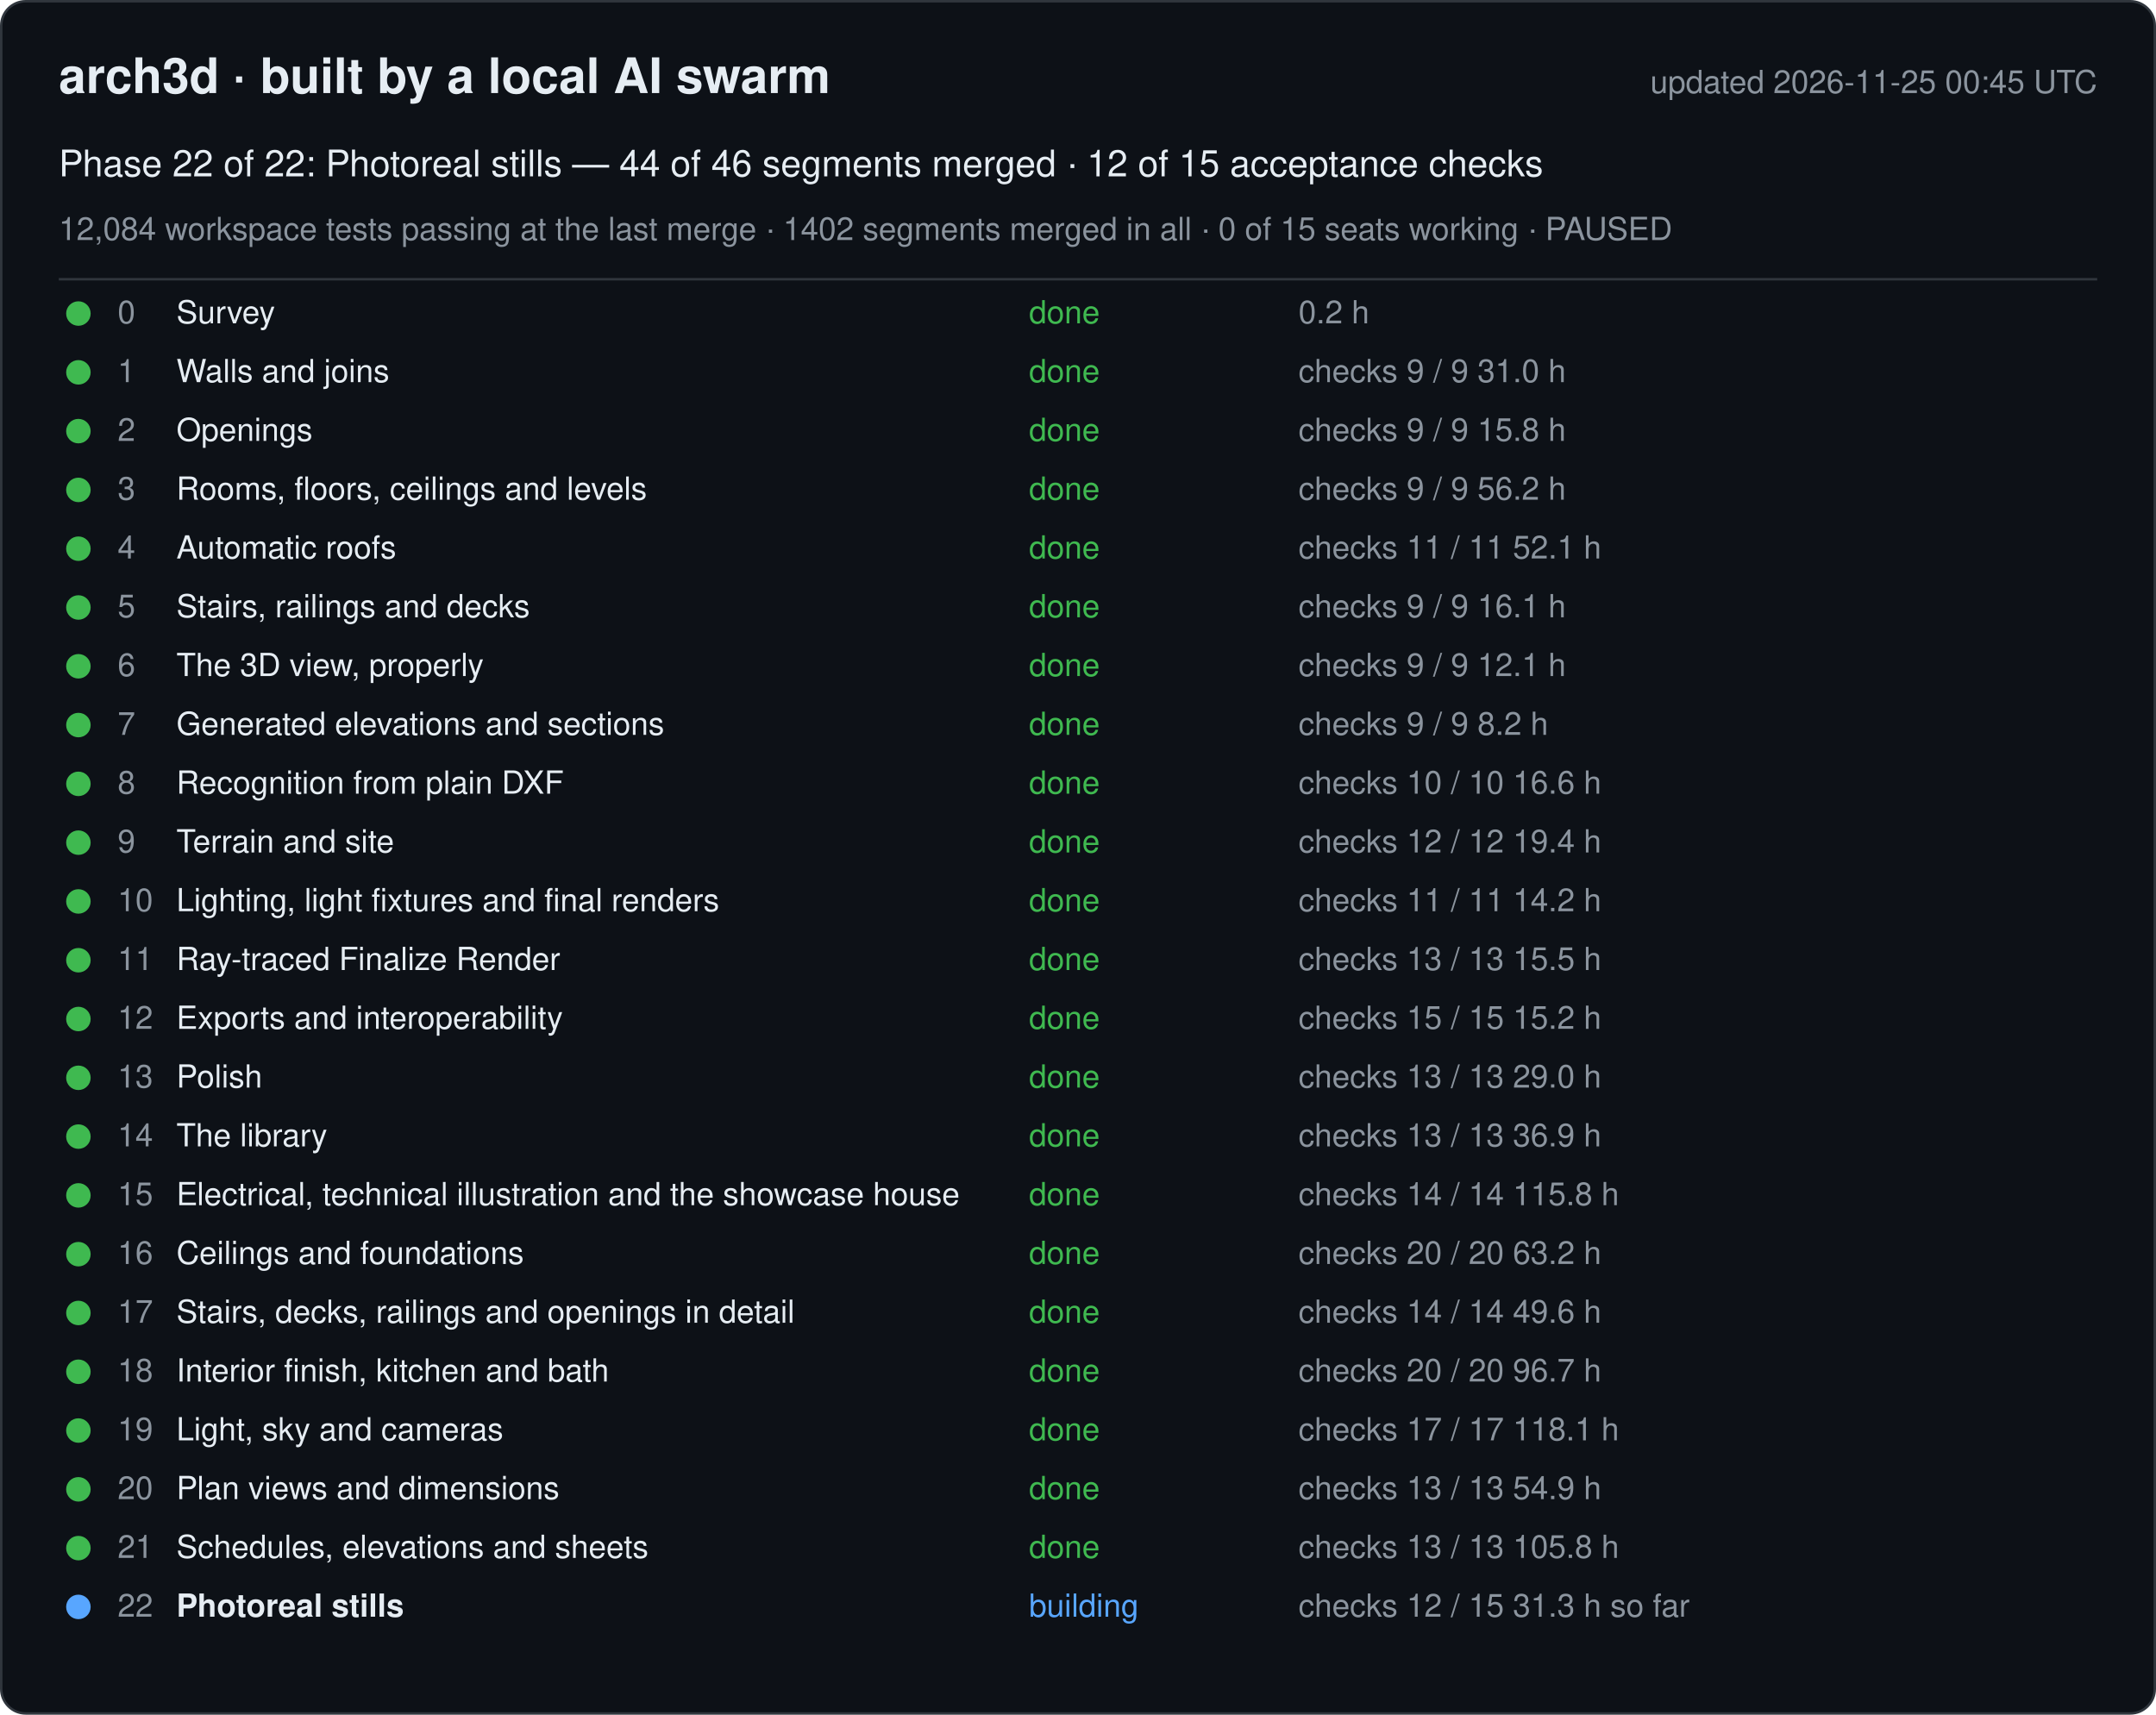
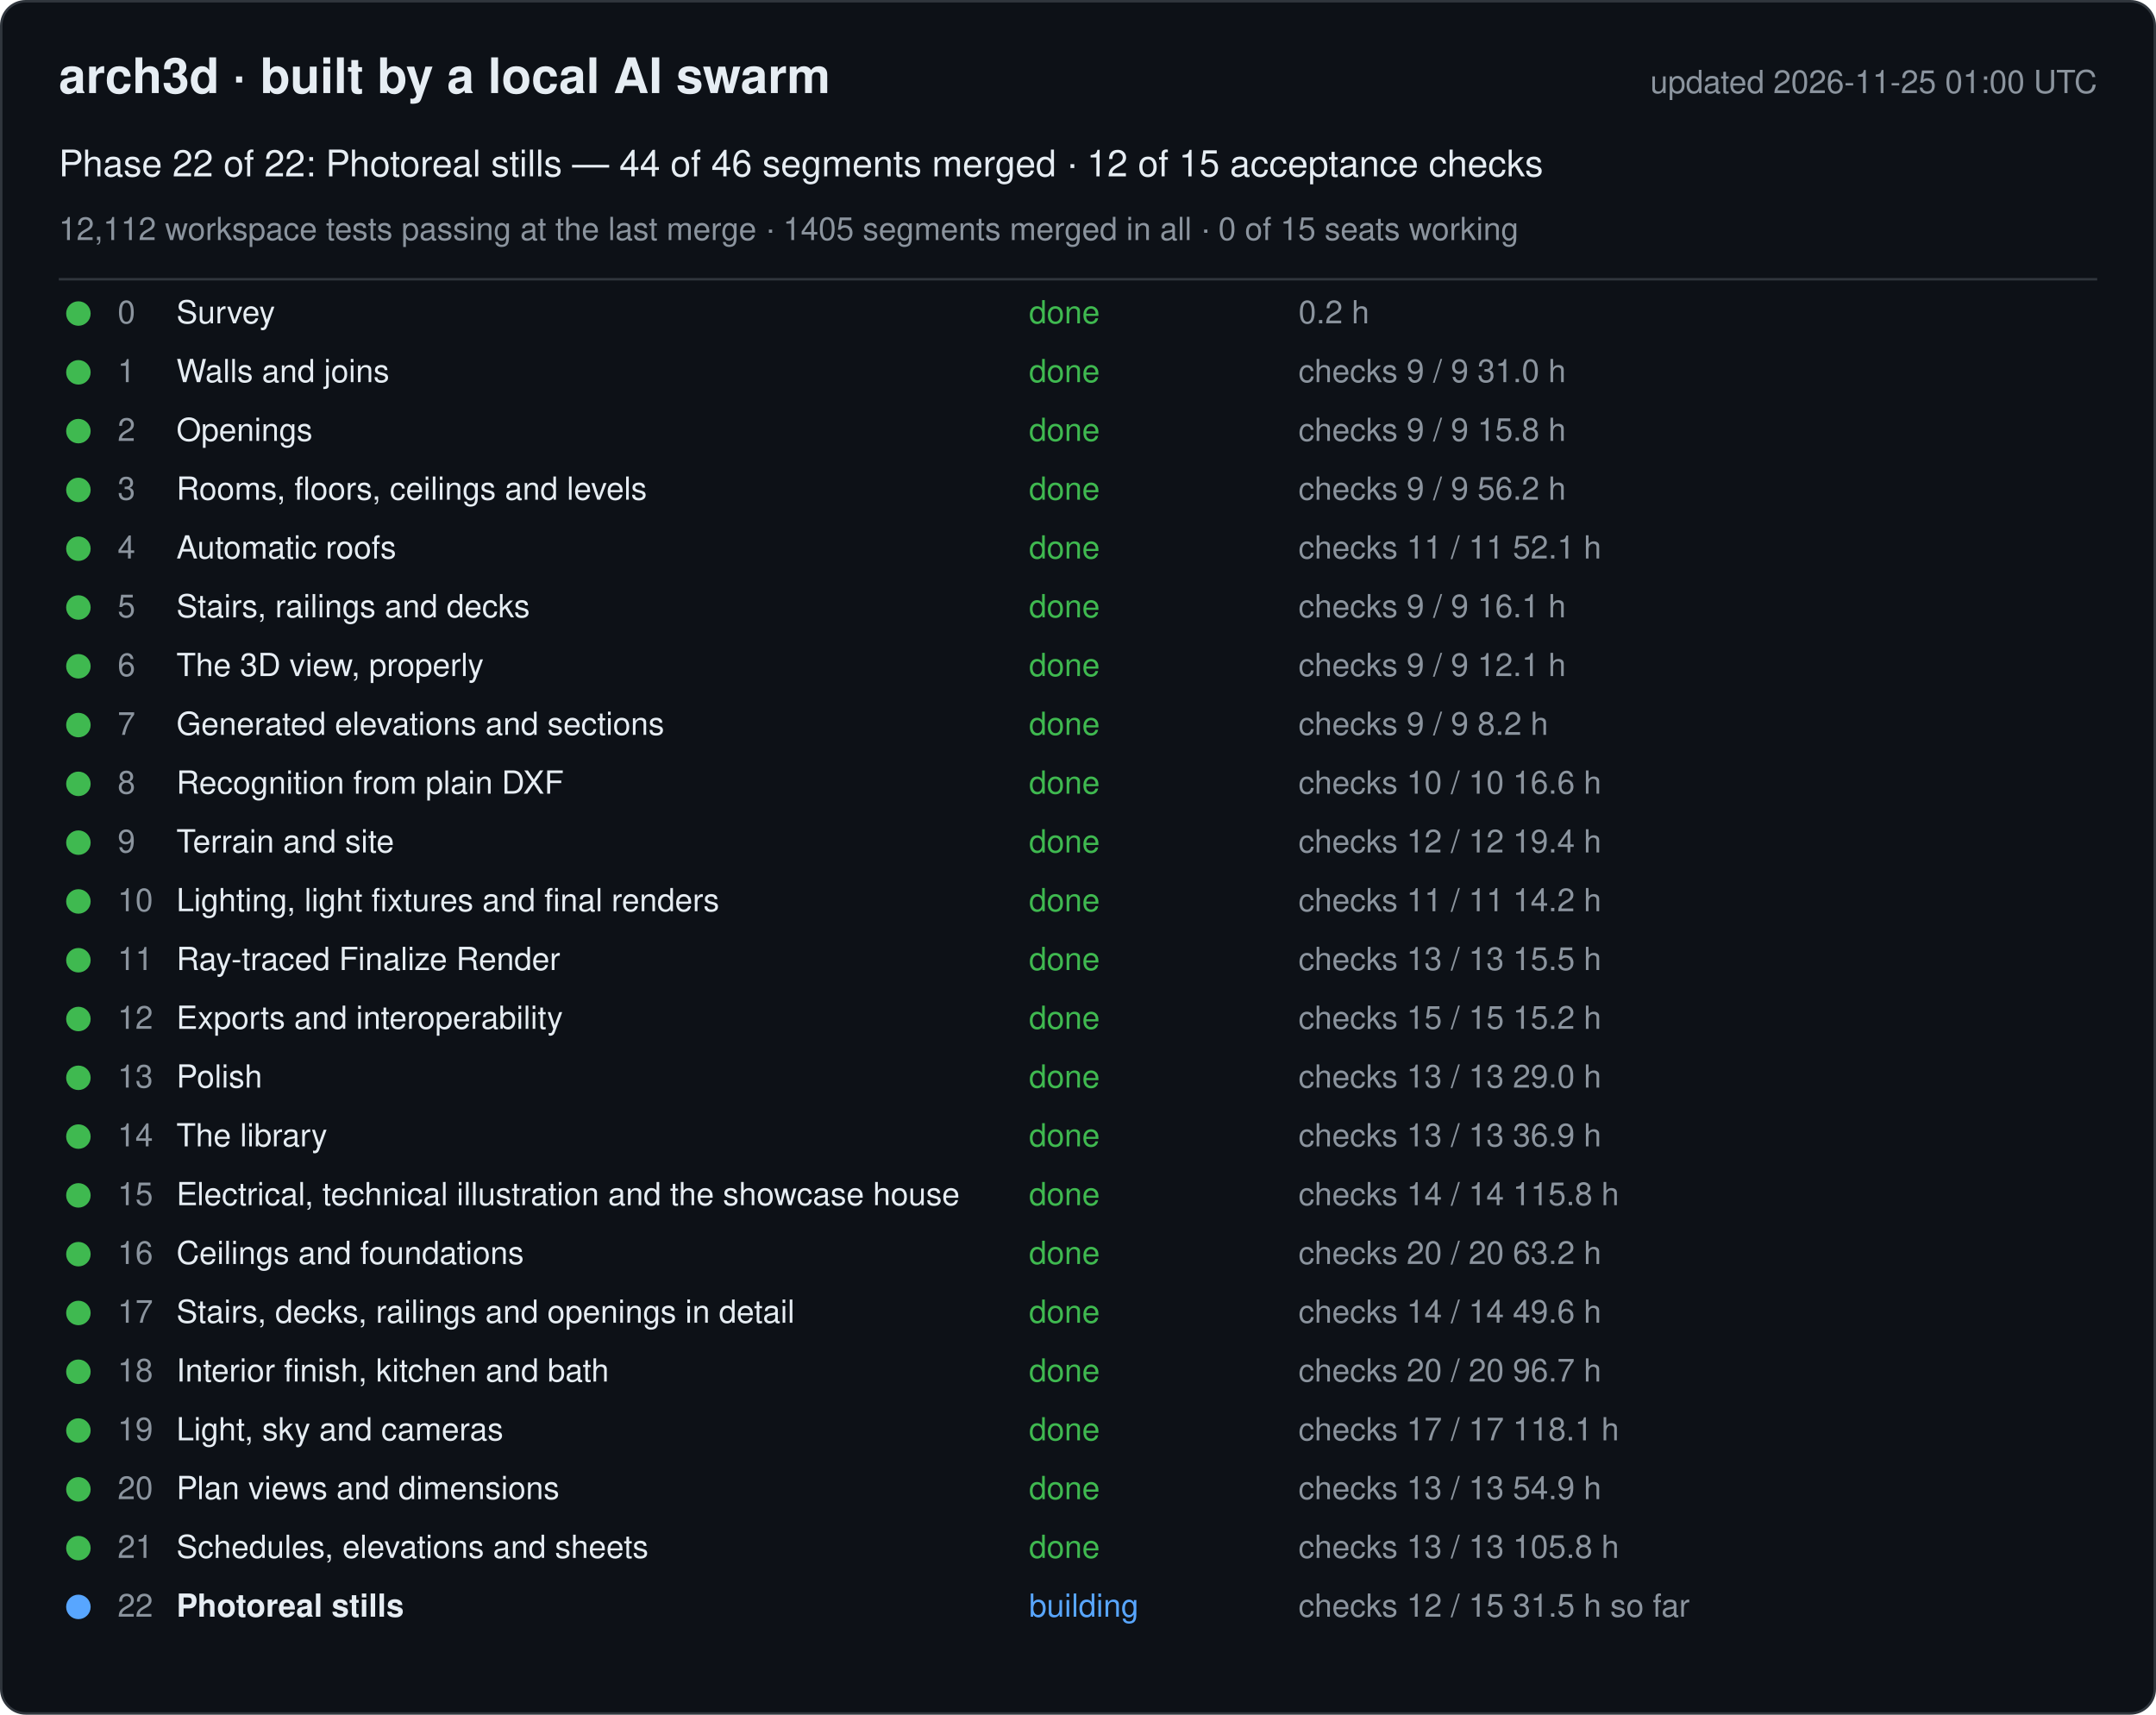
<svg xmlns="http://www.w3.org/2000/svg" width="880" height="700" viewBox="0 0 880 700" font-family="-apple-system, Segoe UI, Helvetica, Arial, sans-serif">
  <rect x="0.5" y="0.5" width="879" height="699" rx="10" fill="#0d1117" stroke="#30363d" />
  <text x="24" y="38" font-size="20" font-weight="600" fill="#e6edf3">arch3d · built by a local AI swarm</text>
-   <text x="856" y="38" font-size="13" fill="#8b949e" text-anchor="end">updated 2026-11-25 00:45 UTC</text>
+   <text x="856" y="38" font-size="13" fill="#8b949e" text-anchor="end">updated 2026-11-25 01:00 UTC</text>
  <text x="24" y="72" font-size="15" fill="#e6edf3">Phase 22 of 22: Photoreal stills — 44 of 46 segments merged · 12 of 15 acceptance checks</text>
-   <text x="24" y="98" font-size="13" fill="#8b949e">12,084 workspace tests passing at the last merge · 1402 segments merged in all · 0 of 15 seats working · PAUSED</text>
+   <text x="24" y="98" font-size="13" fill="#8b949e">12,112 workspace tests passing at the last merge · 1405 segments merged in all · 0 of 15 seats working</text>
  <line x1="24" y1="114" x2="856" y2="114" stroke="#30363d" />
  <g data-phase="0">
    <circle cx="32" cy="128" r="5" fill="#3fb950" />
    <text x="48" y="132" font-size="13" fill="#8b949e">0</text>
    <text x="72" y="132" font-size="13" fill="#e6edf3">Survey</text>
    <text x="420" y="132" font-size="13" fill="#3fb950">done</text>
    <text x="530" y="132" font-size="13" fill="#8b949e">0.2 h</text>
  </g>
  <g data-phase="1">
    <circle cx="32" cy="152" r="5" fill="#3fb950" />
    <text x="48" y="156" font-size="13" fill="#8b949e">1</text>
    <text x="72" y="156" font-size="13" fill="#e6edf3">Walls and joins</text>
    <text x="420" y="156" font-size="13" fill="#3fb950">done</text>
    <text x="530" y="156" font-size="13" fill="#8b949e">checks 9 / 9   31.0 h</text>
  </g>
  <g data-phase="2">
    <circle cx="32" cy="176" r="5" fill="#3fb950" />
    <text x="48" y="180" font-size="13" fill="#8b949e">2</text>
    <text x="72" y="180" font-size="13" fill="#e6edf3">Openings</text>
    <text x="420" y="180" font-size="13" fill="#3fb950">done</text>
    <text x="530" y="180" font-size="13" fill="#8b949e">checks 9 / 9   15.8 h</text>
  </g>
  <g data-phase="3">
    <circle cx="32" cy="200" r="5" fill="#3fb950" />
    <text x="48" y="204" font-size="13" fill="#8b949e">3</text>
    <text x="72" y="204" font-size="13" fill="#e6edf3">Rooms, floors, ceilings and levels</text>
    <text x="420" y="204" font-size="13" fill="#3fb950">done</text>
    <text x="530" y="204" font-size="13" fill="#8b949e">checks 9 / 9   56.2 h</text>
  </g>
  <g data-phase="4">
    <circle cx="32" cy="224" r="5" fill="#3fb950" />
    <text x="48" y="228" font-size="13" fill="#8b949e">4</text>
    <text x="72" y="228" font-size="13" fill="#e6edf3">Automatic roofs</text>
    <text x="420" y="228" font-size="13" fill="#3fb950">done</text>
    <text x="530" y="228" font-size="13" fill="#8b949e">checks 11 / 11   52.1 h</text>
  </g>
  <g data-phase="5">
    <circle cx="32" cy="248" r="5" fill="#3fb950" />
    <text x="48" y="252" font-size="13" fill="#8b949e">5</text>
    <text x="72" y="252" font-size="13" fill="#e6edf3">Stairs, railings and decks</text>
    <text x="420" y="252" font-size="13" fill="#3fb950">done</text>
    <text x="530" y="252" font-size="13" fill="#8b949e">checks 9 / 9   16.1 h</text>
  </g>
  <g data-phase="6">
    <circle cx="32" cy="272" r="5" fill="#3fb950" />
    <text x="48" y="276" font-size="13" fill="#8b949e">6</text>
    <text x="72" y="276" font-size="13" fill="#e6edf3">The 3D view, properly</text>
    <text x="420" y="276" font-size="13" fill="#3fb950">done</text>
    <text x="530" y="276" font-size="13" fill="#8b949e">checks 9 / 9   12.1 h</text>
  </g>
  <g data-phase="7">
    <circle cx="32" cy="296" r="5" fill="#3fb950" />
    <text x="48" y="300" font-size="13" fill="#8b949e">7</text>
    <text x="72" y="300" font-size="13" fill="#e6edf3">Generated elevations and sections</text>
    <text x="420" y="300" font-size="13" fill="#3fb950">done</text>
    <text x="530" y="300" font-size="13" fill="#8b949e">checks 9 / 9   8.2 h</text>
  </g>
  <g data-phase="8">
    <circle cx="32" cy="320" r="5" fill="#3fb950" />
    <text x="48" y="324" font-size="13" fill="#8b949e">8</text>
    <text x="72" y="324" font-size="13" fill="#e6edf3">Recognition from plain DXF</text>
    <text x="420" y="324" font-size="13" fill="#3fb950">done</text>
    <text x="530" y="324" font-size="13" fill="#8b949e">checks 10 / 10   16.6 h</text>
  </g>
  <g data-phase="9">
    <circle cx="32" cy="344" r="5" fill="#3fb950" />
    <text x="48" y="348" font-size="13" fill="#8b949e">9</text>
    <text x="72" y="348" font-size="13" fill="#e6edf3">Terrain and site</text>
    <text x="420" y="348" font-size="13" fill="#3fb950">done</text>
    <text x="530" y="348" font-size="13" fill="#8b949e">checks 12 / 12   19.4 h</text>
  </g>
  <g data-phase="10">
    <circle cx="32" cy="368" r="5" fill="#3fb950" />
    <text x="48" y="372" font-size="13" fill="#8b949e">10</text>
    <text x="72" y="372" font-size="13" fill="#e6edf3">Lighting, light fixtures and final renders</text>
    <text x="420" y="372" font-size="13" fill="#3fb950">done</text>
    <text x="530" y="372" font-size="13" fill="#8b949e">checks 11 / 11   14.2 h</text>
  </g>
  <g data-phase="11">
    <circle cx="32" cy="392" r="5" fill="#3fb950" />
    <text x="48" y="396" font-size="13" fill="#8b949e">11</text>
    <text x="72" y="396" font-size="13" fill="#e6edf3">Ray-traced Finalize Render</text>
    <text x="420" y="396" font-size="13" fill="#3fb950">done</text>
    <text x="530" y="396" font-size="13" fill="#8b949e">checks 13 / 13   15.5 h</text>
  </g>
  <g data-phase="12">
    <circle cx="32" cy="416" r="5" fill="#3fb950" />
    <text x="48" y="420" font-size="13" fill="#8b949e">12</text>
    <text x="72" y="420" font-size="13" fill="#e6edf3">Exports and interoperability</text>
    <text x="420" y="420" font-size="13" fill="#3fb950">done</text>
    <text x="530" y="420" font-size="13" fill="#8b949e">checks 15 / 15   15.2 h</text>
  </g>
  <g data-phase="13">
    <circle cx="32" cy="440" r="5" fill="#3fb950" />
    <text x="48" y="444" font-size="13" fill="#8b949e">13</text>
    <text x="72" y="444" font-size="13" fill="#e6edf3">Polish</text>
    <text x="420" y="444" font-size="13" fill="#3fb950">done</text>
    <text x="530" y="444" font-size="13" fill="#8b949e">checks 13 / 13   29.0 h</text>
  </g>
  <g data-phase="14">
    <circle cx="32" cy="464" r="5" fill="#3fb950" />
    <text x="48" y="468" font-size="13" fill="#8b949e">14</text>
    <text x="72" y="468" font-size="13" fill="#e6edf3">The library</text>
    <text x="420" y="468" font-size="13" fill="#3fb950">done</text>
    <text x="530" y="468" font-size="13" fill="#8b949e">checks 13 / 13   36.9 h</text>
  </g>
  <g data-phase="15">
    <circle cx="32" cy="488" r="5" fill="#3fb950" />
    <text x="48" y="492" font-size="13" fill="#8b949e">15</text>
    <text x="72" y="492" font-size="13" fill="#e6edf3">Electrical, technical illustration and the showcase house</text>
    <text x="420" y="492" font-size="13" fill="#3fb950">done</text>
    <text x="530" y="492" font-size="13" fill="#8b949e">checks 14 / 14   115.8 h</text>
  </g>
  <g data-phase="16">
    <circle cx="32" cy="512" r="5" fill="#3fb950" />
    <text x="48" y="516" font-size="13" fill="#8b949e">16</text>
    <text x="72" y="516" font-size="13" fill="#e6edf3">Ceilings and foundations</text>
    <text x="420" y="516" font-size="13" fill="#3fb950">done</text>
    <text x="530" y="516" font-size="13" fill="#8b949e">checks 20 / 20   63.2 h</text>
  </g>
  <g data-phase="17">
    <circle cx="32" cy="536" r="5" fill="#3fb950" />
    <text x="48" y="540" font-size="13" fill="#8b949e">17</text>
    <text x="72" y="540" font-size="13" fill="#e6edf3">Stairs, decks, railings and openings in detail</text>
    <text x="420" y="540" font-size="13" fill="#3fb950">done</text>
    <text x="530" y="540" font-size="13" fill="#8b949e">checks 14 / 14   49.6 h</text>
  </g>
  <g data-phase="18">
    <circle cx="32" cy="560" r="5" fill="#3fb950" />
    <text x="48" y="564" font-size="13" fill="#8b949e">18</text>
    <text x="72" y="564" font-size="13" fill="#e6edf3">Interior finish, kitchen and bath</text>
    <text x="420" y="564" font-size="13" fill="#3fb950">done</text>
    <text x="530" y="564" font-size="13" fill="#8b949e">checks 20 / 20   96.7 h</text>
  </g>
  <g data-phase="19">
    <circle cx="32" cy="584" r="5" fill="#3fb950" />
    <text x="48" y="588" font-size="13" fill="#8b949e">19</text>
    <text x="72" y="588" font-size="13" fill="#e6edf3">Light, sky and cameras</text>
    <text x="420" y="588" font-size="13" fill="#3fb950">done</text>
    <text x="530" y="588" font-size="13" fill="#8b949e">checks 17 / 17   118.1 h</text>
  </g>
  <g data-phase="20">
    <circle cx="32" cy="608" r="5" fill="#3fb950" />
    <text x="48" y="612" font-size="13" fill="#8b949e">20</text>
    <text x="72" y="612" font-size="13" fill="#e6edf3">Plan views and dimensions</text>
    <text x="420" y="612" font-size="13" fill="#3fb950">done</text>
    <text x="530" y="612" font-size="13" fill="#8b949e">checks 13 / 13   54.9 h</text>
  </g>
  <g data-phase="21">
    <circle cx="32" cy="632" r="5" fill="#3fb950" />
    <text x="48" y="636" font-size="13" fill="#8b949e">21</text>
    <text x="72" y="636" font-size="13" fill="#e6edf3">Schedules, elevations and sheets</text>
    <text x="420" y="636" font-size="13" fill="#3fb950">done</text>
    <text x="530" y="636" font-size="13" fill="#8b949e">checks 13 / 13   105.8 h</text>
  </g>
  <g data-phase="22">
    <circle cx="32" cy="656" r="5" fill="#58a6ff" />
    <text x="48" y="660" font-size="13" fill="#8b949e">22</text>
    <text x="72" y="660" font-size="13" fill="#e6edf3" font-weight="600">Photoreal stills</text>
    <text x="420" y="660" font-size="13" fill="#58a6ff">building</text>
-     <text x="530" y="660" font-size="13" fill="#8b949e">checks 12 / 15   31.3 h so far</text>
+     <text x="530" y="660" font-size="13" fill="#8b949e">checks 12 / 15   31.5 h so far</text>
  </g>
</svg>
